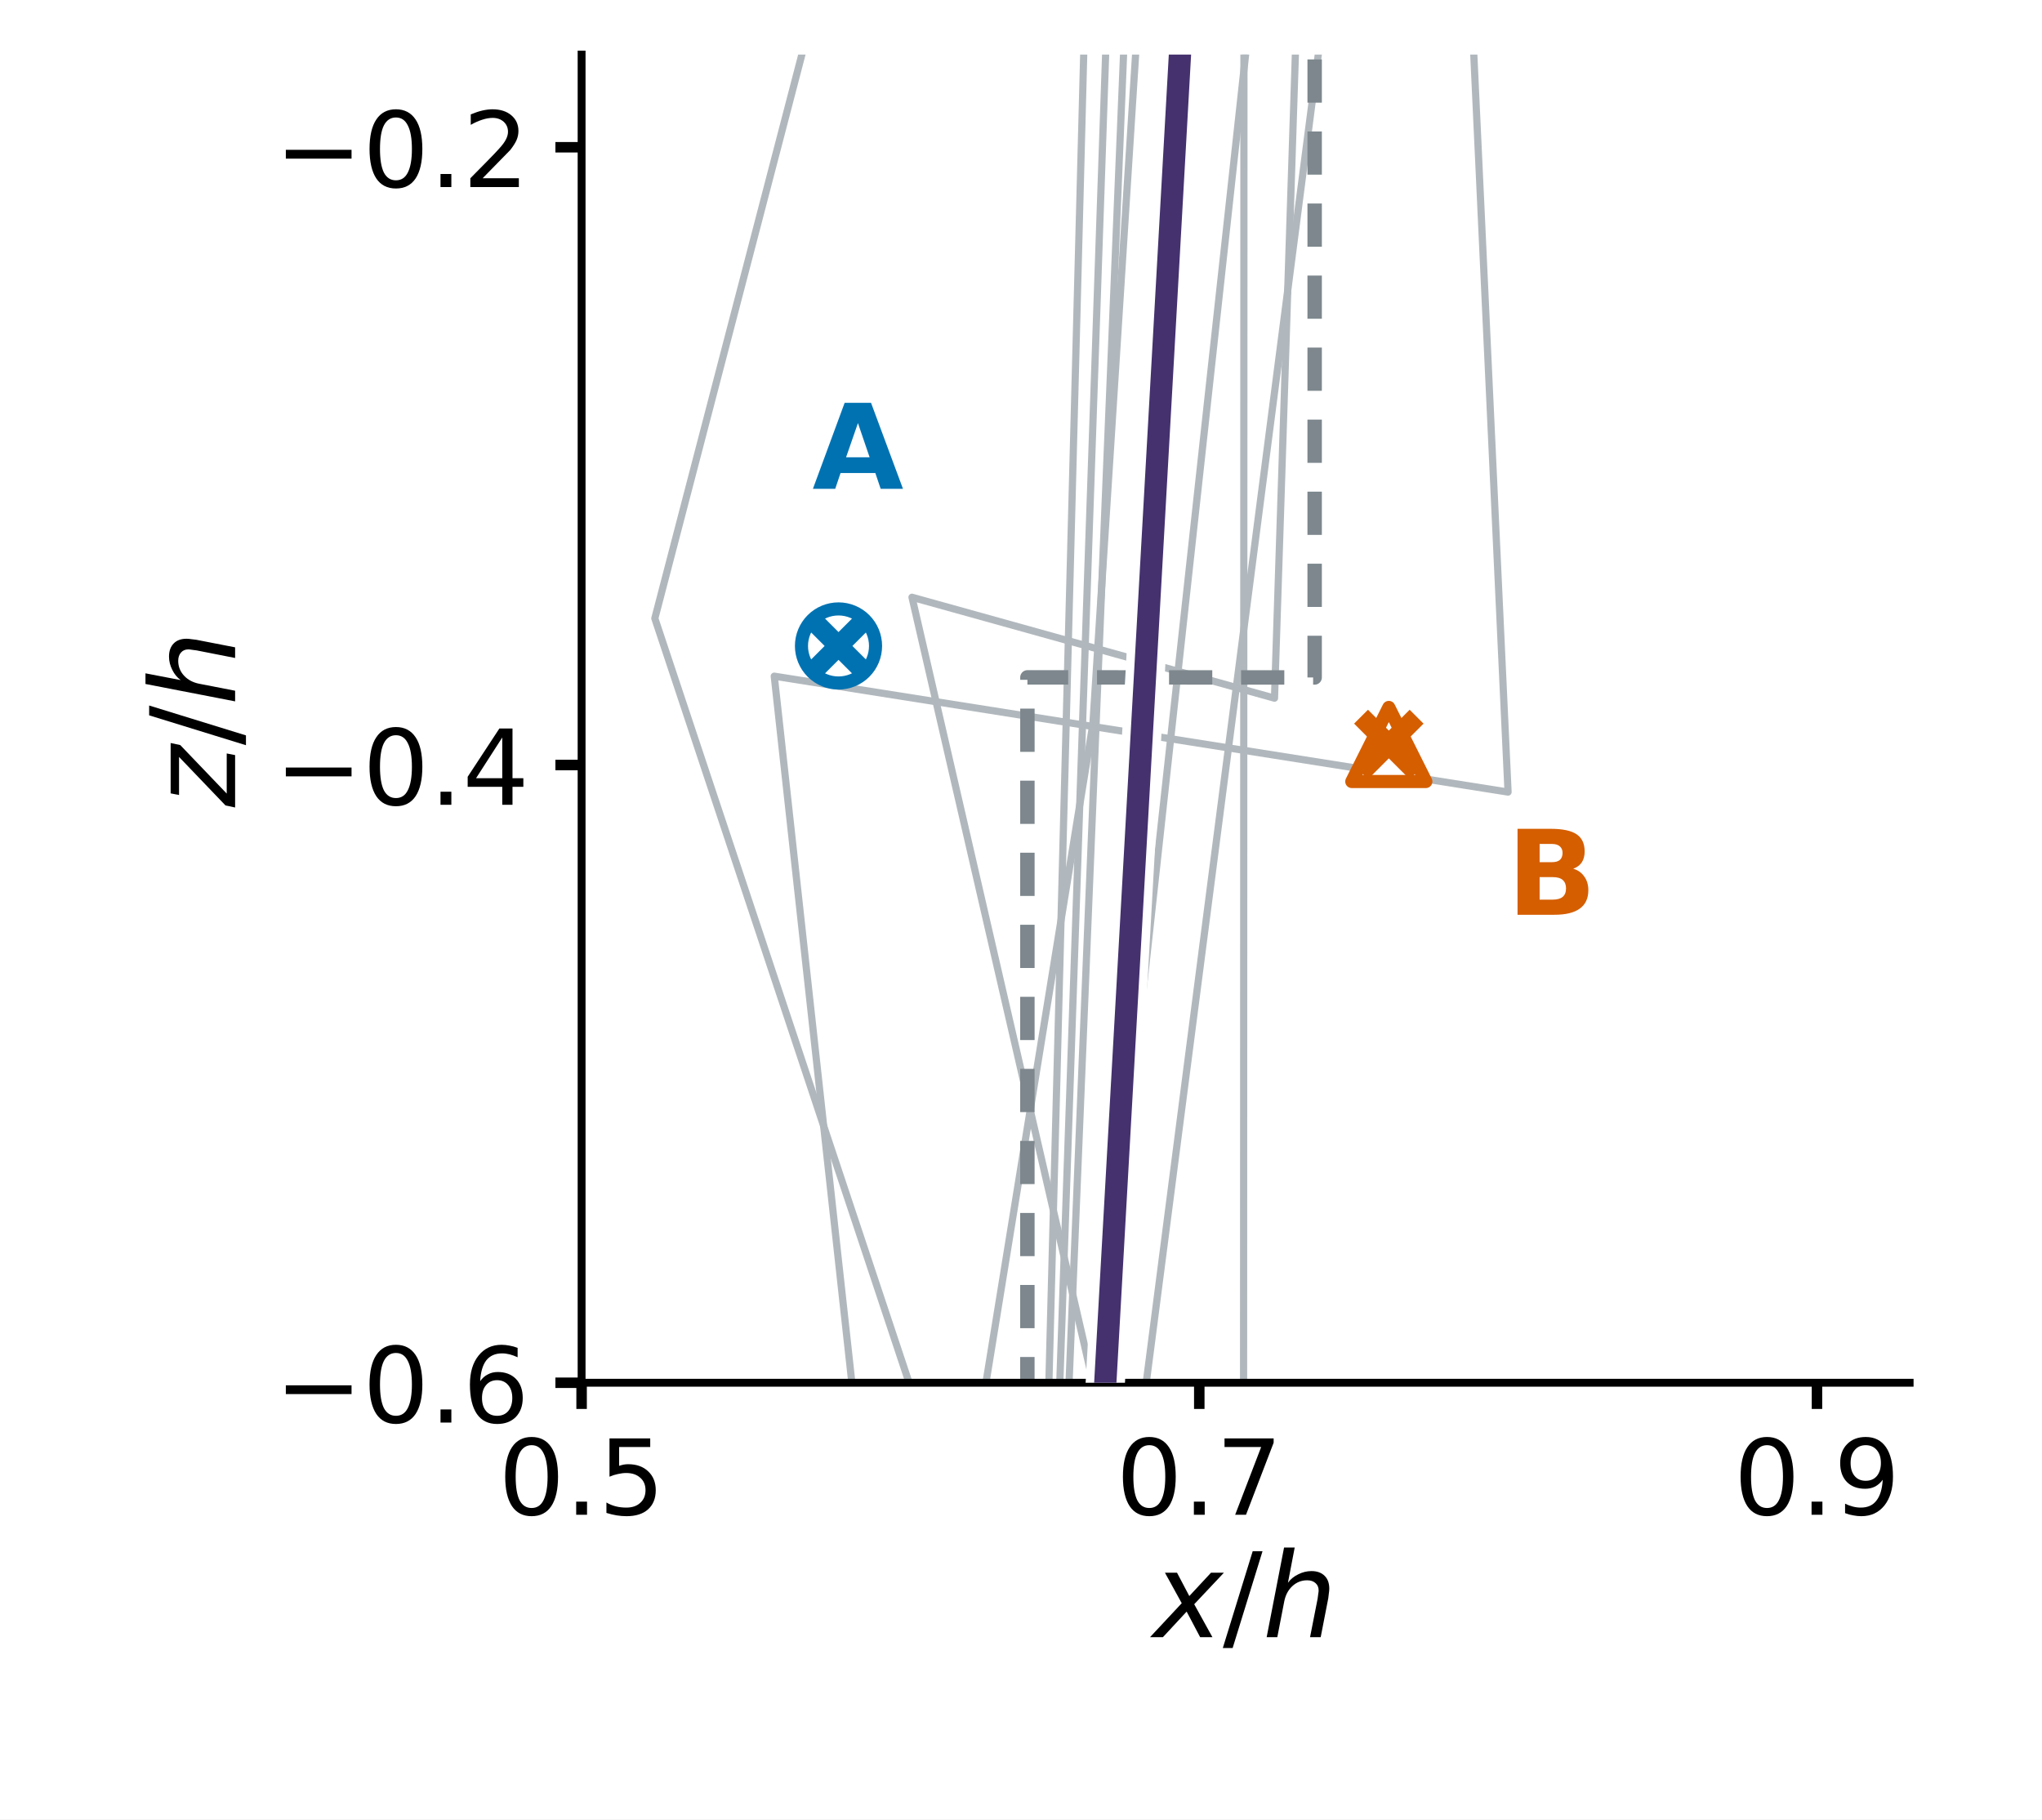
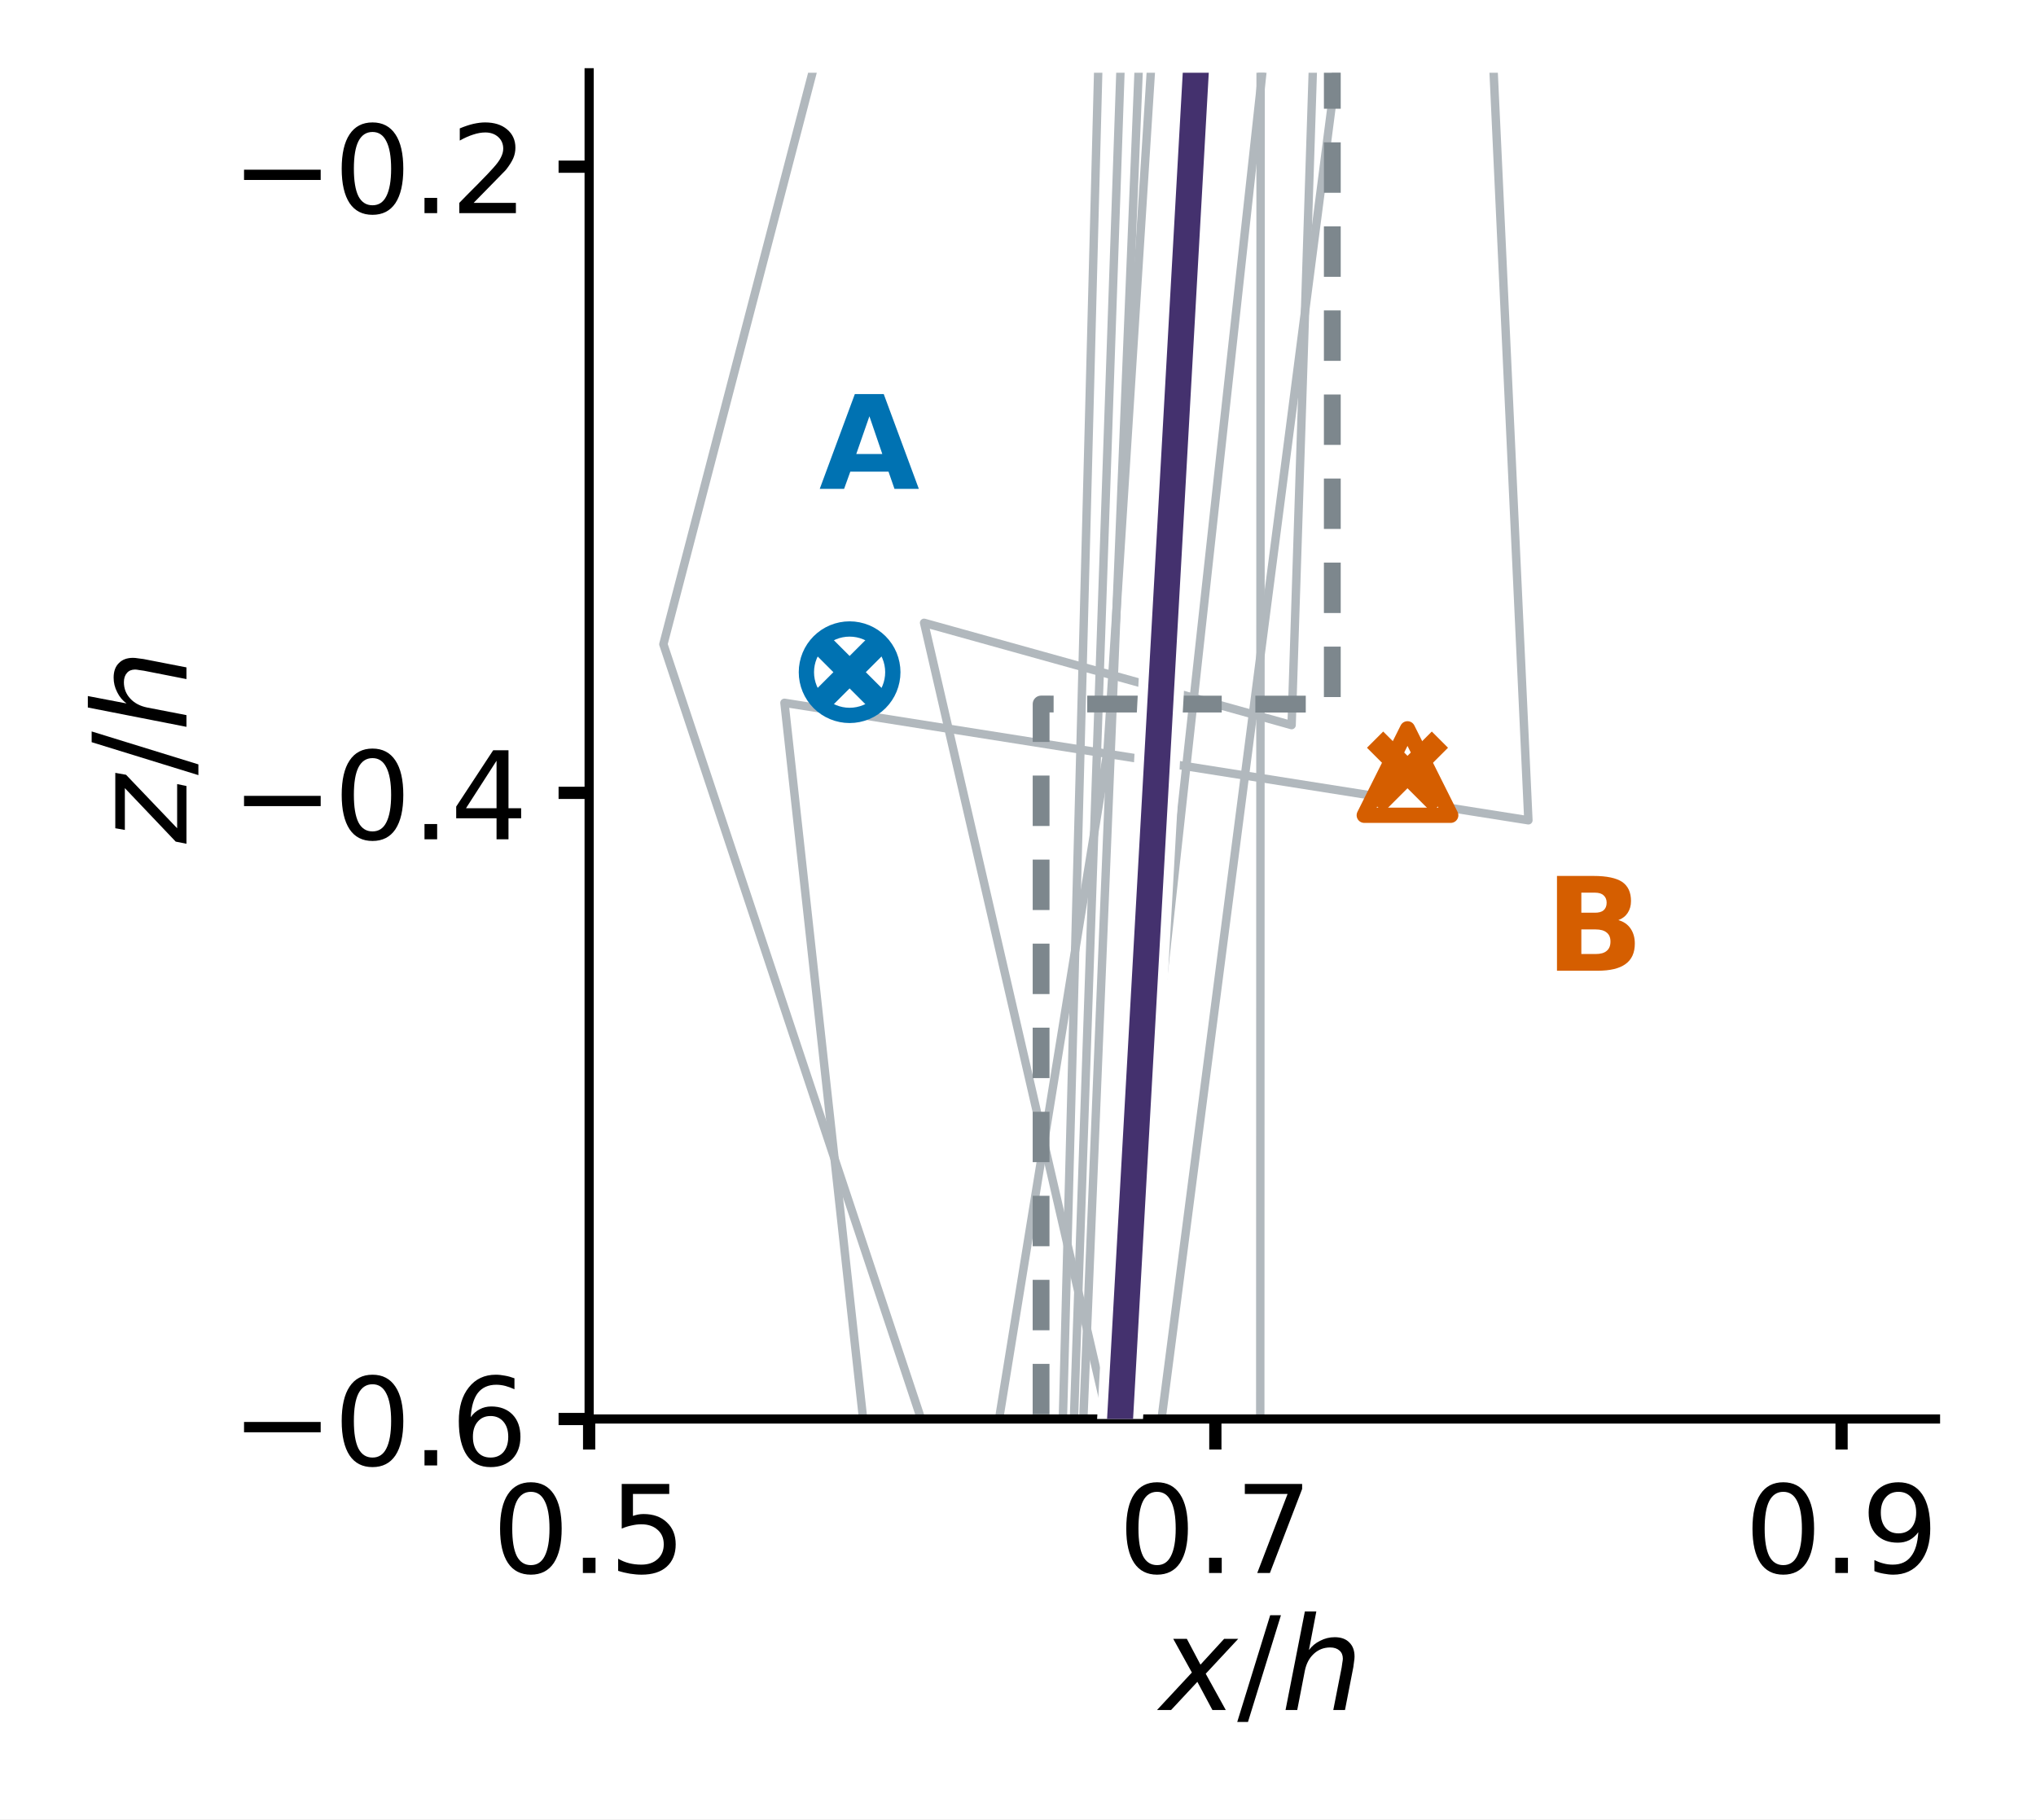
- <svg xmlns="http://www.w3.org/2000/svg" xmlns:xlink="http://www.w3.org/1999/xlink" width="155.906pt" height="138.898pt" viewBox="0 0 155.906 138.898" version="1.1">
+ <svg xmlns="http://www.w3.org/2000/svg" xmlns:xlink="http://www.w3.org/1999/xlink" width="133.228pt" height="119.055pt" viewBox="0 0 133.228 119.055" version="1.1">
  <defs>
    <style type="text/css">*{stroke-linejoin: round; stroke-linecap: butt}</style>
  </defs>
  <g id="figure_1">
    <g id="patch_1">
-       <path d="M 0 138.898  L 155.906 138.898  L 155.906 0  L 0 0  z " style="fill: #ffffff" />
+       <path d="M 0 119.055  L 133.228 119.055  L 133.228 0  L 0 0  z " style="fill: #ffffff" />
    </g>
    <g id="axes_1">
      <g id="patch_2">
-         <path d="M 44.405 105.562  L 145.8 105.562  L 145.8 4.167  L 44.405 4.167  z " style="fill: #ffffff" />
+         <path d="M 38.551 92.863  L 126.652 92.863  L 126.652 4.762  L 38.551 4.762  z " style="fill: #ffffff" />
      </g>
      <g id="line2d_1">
-         <path d="M 79.729 139.898  L 84.593 -1  " clip-path="url(#p88bfce86b1)" style="fill: none; stroke: #b1b8bd; stroke-width: 0.55; stroke-linecap: square" />
+         <path d="M 69.335 120.055  L 73.514 -1  " clip-path="url(#pf3e2682e91)" style="fill: none; stroke: #b1b8bd; stroke-width: 0.55; stroke-linecap: square" />
      </g>
      <g id="line2d_2">
-         <path d="M 80.831 139.898  L 49.996 47.208  L 62.57 -1  " clip-path="url(#p88bfce86b1)" style="fill: none; stroke: #b1b8bd; stroke-width: 0.55; stroke-linecap: square" />
+         <path d="M 69.322 120.055  L 43.409 42.16  L 54.666 -1  " clip-path="url(#pf3e2682e91)" style="fill: none; stroke: #b1b8bd; stroke-width: 0.55; stroke-linecap: square" />
      </g>
      <g id="line2d_3">
-         <path d="M 91.377 139.898  L 69.63 45.596  L 97.308 53.3  L 99.069 -1  " clip-path="url(#p88bfce86b1)" style="fill: none; stroke: #b1b8bd; stroke-width: 0.55; stroke-linecap: square" />
+         <path d="M 78.755 120.055  L 60.469 40.759  L 84.518 47.453  L 86.089 -1  " clip-path="url(#pf3e2682e91)" style="fill: none; stroke: #b1b8bd; stroke-width: 0.55; stroke-linecap: square" />
      </g>
      <g id="line2d_4">
-         <path d="M 69.703 139.898  L 83.445 55.244  L 87.033 -1  " clip-path="url(#p88bfce86b1)" style="fill: none; stroke: #b1b8bd; stroke-width: 0.55; stroke-linecap: square" />
+         <path d="M 60.961 120.055  L 72.473 49.143  L 75.671 -1  " clip-path="url(#pf3e2682e91)" style="fill: none; stroke: #b1b8bd; stroke-width: 0.55; stroke-linecap: square" />
      </g>
      <g id="line2d_5">
-         <path d="M 94.937 139.898  L 94.976 -1  " clip-path="url(#p88bfce86b1)" style="fill: none; stroke: #b1b8bd; stroke-width: 0.55; stroke-linecap: square" />
+         <path d="M 82.459 120.055  L 82.492 -1  " clip-path="url(#pf3e2682e91)" style="fill: none; stroke: #b1b8bd; stroke-width: 0.55; stroke-linecap: square" />
      </g>
      <g id="line2d_6">
-         <path d="M 80.213 139.898  L 85.995 -1  " clip-path="url(#p88bfce86b1)" style="fill: none; stroke: #b1b8bd; stroke-width: 0.55; stroke-linecap: square" />
+         <path d="M 69.773 120.055  L 74.74 -1  " clip-path="url(#pf3e2682e91)" style="fill: none; stroke: #b1b8bd; stroke-width: 0.55; stroke-linecap: square" />
      </g>
      <g id="line2d_7">
-         <path d="M 83.065 139.898  L 101.319 -1  " clip-path="url(#p88bfce86b1)" style="fill: none; stroke: #b1b8bd; stroke-width: 0.55; stroke-linecap: square" />
+         <path d="M 72.484 120.055  L 88.168 -1  " clip-path="url(#pf3e2682e91)" style="fill: none; stroke: #b1b8bd; stroke-width: 0.55; stroke-linecap: square" />
      </g>
      <g id="line2d_8">
-         <path d="M 68.81 139.898  L 59.114 51.621  L 115.14 60.468  L 112.284 -1  " clip-path="url(#p88bfce86b1)" style="fill: none; stroke: #b1b8bd; stroke-width: 0.55; stroke-linecap: square" />
+         <path d="M 59.466 120.055  L 51.332 45.994  L 100.012 53.682  L 97.471 -1  " clip-path="url(#pf3e2682e91)" style="fill: none; stroke: #b1b8bd; stroke-width: 0.55; stroke-linecap: square" />
      </g>
      <g id="line2d_9">
-         <path d="M 79.182 139.898  L 82.876 -1  " clip-path="url(#p88bfce86b1)" style="fill: none; stroke: #b1b8bd; stroke-width: 0.55; stroke-linecap: square" />
+         <path d="M 68.838 120.055  L 72.011 -1  " clip-path="url(#pf3e2682e91)" style="fill: none; stroke: #b1b8bd; stroke-width: 0.55; stroke-linecap: square" />
      </g>
      <g id="line2d_10">
-         <path d="M 80.229 139.898  L 95.668 -1  " clip-path="url(#p88bfce86b1)" style="fill: none; stroke: #b1b8bd; stroke-width: 0.55; stroke-linecap: square" />
+         <path d="M 69.968 120.055  L 83.233 -1  " clip-path="url(#pf3e2682e91)" style="fill: none; stroke: #b1b8bd; stroke-width: 0.55; stroke-linecap: square" />
      </g>
      <g id="matplotlib.axis_1">
        <g id="xtick_1">
          <g id="line2d_11">
            <defs>
-               <path id="m562219032c" d="M 0 0  L 0 2  " style="stroke: #000000; stroke-width: 0.8" />
+               <path id="mff192dad1b" d="M 0 0  L 0 2  " style="stroke: #000000; stroke-width: 0.8" />
            </defs>
            <g>
-               <use xlink:href="#m562219032c" x="44.405" y="105.562" style="stroke: #000000; stroke-width: 0.8" />
+               <use xlink:href="#mff192dad1b" x="38.551" y="92.863" style="stroke: #000000; stroke-width: 0.8" />
            </g>
          </g>
          <g id="text_1">
-             <text style="font-size: 8px; font-family: 'DejaVu Sans'; text-anchor: middle" x="44.405" y="115.641" transform="rotate(-0 44.40472 115.641)">0.5</text>
+             <text style="font-size: 8px; font-family: 'DejaVu Sans'; text-anchor: middle" x="38.551" y="102.942" transform="rotate(-0 38.55118 102.9417)">0.5</text>
          </g>
        </g>
        <g id="xtick_2">
          <g id="line2d_12">
            <g>
-               <use xlink:href="#m562219032c" x="91.565" y="105.562" style="stroke: #000000; stroke-width: 0.8" />
+               <use xlink:href="#mff192dad1b" x="79.528" y="92.863" style="stroke: #000000; stroke-width: 0.8" />
            </g>
          </g>
          <g id="text_2">
-             <text style="font-size: 8px; font-family: 'DejaVu Sans'; text-anchor: middle" x="91.565" y="115.641" transform="rotate(-0 91.56532 115.641)">0.7</text>
+             <text style="font-size: 8px; font-family: 'DejaVu Sans'; text-anchor: middle" x="79.528" y="102.942" transform="rotate(-0 79.52829 102.9417)">0.7</text>
          </g>
        </g>
        <g id="xtick_3">
          <g id="line2d_13">
            <g>
-               <use xlink:href="#m562219032c" x="138.726" y="105.562" style="stroke: #000000; stroke-width: 0.8" />
+               <use xlink:href="#mff192dad1b" x="120.505" y="92.863" style="stroke: #000000; stroke-width: 0.8" />
            </g>
          </g>
          <g id="text_3">
-             <text style="font-size: 8px; font-family: 'DejaVu Sans'; text-anchor: middle" x="138.726" y="115.641" transform="rotate(-0 138.7259 115.641)">0.9</text>
+             <text style="font-size: 8px; font-family: 'DejaVu Sans'; text-anchor: middle" x="120.505" y="102.942" transform="rotate(-0 120.5054 102.9417)">0.9</text>
          </g>
        </g>
        <g id="text_4">
-           <g transform="translate(88.03736 125.1433)">
+           <g transform="translate(75.92907 112.0642)">
            <text>
-               <tspan x="0" y="-0.156" style="font-style: oblique; font-size: 9px; font-family: 'DejaVu Sans'">x</tspan>
-               <tspan x="8.358" y="-0.156" style="font-style: oblique; font-size: 9px; font-family: 'DejaVu Sans'">h</tspan>
-               <tspan x="5.326" y="-0.156" style="font-size: 9px; font-family: 'DejaVu Sans'">/</tspan>
+               <tspan x="0" y="-0.156" style="font-style: oblique; font-size: 8.5px; font-family: 'DejaVu Sans'">x</tspan>
+               <tspan x="7.894" y="-0.156" style="font-style: oblique; font-size: 8.5px; font-family: 'DejaVu Sans'">h</tspan>
+               <tspan x="5.03" y="-0.156" style="font-size: 8.5px; font-family: 'DejaVu Sans'">/</tspan>
            </text>
          </g>
        </g>
      </g>
      <g id="matplotlib.axis_2">
        <g id="ytick_1">
          <g id="line2d_14">
            <defs>
-               <path id="m1a622494c5" d="M 0 0  L -2 0  " style="stroke: #000000; stroke-width: 0.8" />
+               <path id="m438431573a" d="M 0 0  L -2 0  " style="stroke: #000000; stroke-width: 0.8" />
            </defs>
            <g>
-               <use xlink:href="#m1a622494c5" x="44.405" y="105.562" style="stroke: #000000; stroke-width: 0.8" />
+               <use xlink:href="#m438431573a" x="38.551" y="92.863" style="stroke: #000000; stroke-width: 0.8" />
            </g>
          </g>
          <g id="text_5">
-             <text style="font-size: 8px; font-family: 'DejaVu Sans'; text-anchor: end" x="40.405" y="108.602" transform="rotate(-0 40.40472 108.6016)">−0.6</text>
+             <text style="font-size: 8px; font-family: 'DejaVu Sans'; text-anchor: end" x="34.551" y="95.902" transform="rotate(-0 34.55118 95.90237)">−0.6</text>
          </g>
        </g>
        <g id="ytick_2">
          <g id="line2d_15">
            <g>
-               <use xlink:href="#m1a622494c5" x="44.405" y="58.402" style="stroke: #000000; stroke-width: 0.8" />
+               <use xlink:href="#m438431573a" x="38.551" y="51.886" style="stroke: #000000; stroke-width: 0.8" />
            </g>
          </g>
          <g id="text_6">
-             <text style="font-size: 8px; font-family: 'DejaVu Sans'; text-anchor: end" x="40.405" y="61.441" transform="rotate(-0 40.40472 61.44099)">−0.4</text>
+             <text style="font-size: 8px; font-family: 'DejaVu Sans'; text-anchor: end" x="34.551" y="54.925" transform="rotate(-0 34.55118 54.92526)">−0.4</text>
          </g>
        </g>
        <g id="ytick_3">
          <g id="line2d_16">
            <g>
-               <use xlink:href="#m1a622494c5" x="44.405" y="11.241" style="stroke: #000000; stroke-width: 0.8" />
+               <use xlink:href="#m438431573a" x="38.551" y="10.909" style="stroke: #000000; stroke-width: 0.8" />
            </g>
          </g>
          <g id="text_7">
-             <text style="font-size: 8px; font-family: 'DejaVu Sans'; text-anchor: end" x="40.405" y="14.28" transform="rotate(-0 40.40472 14.28039)">−0.2</text>
+             <text style="font-size: 8px; font-family: 'DejaVu Sans'; text-anchor: end" x="34.551" y="13.948" transform="rotate(-0 34.55118 13.94815)">−0.2</text>
          </g>
        </g>
        <g id="text_8">
-           <g transform="translate(18.10676 61.61457) rotate(-90)">
+           <g transform="translate(12.3572 55.1876) rotate(-90)">
            <text>
-               <tspan x="0" y="-0.156" style="font-style: oblique; font-size: 9px; font-family: 'DejaVu Sans'">z</tspan>
-               <tspan x="7.756" y="-0.156" style="font-style: oblique; font-size: 9px; font-family: 'DejaVu Sans'">h</tspan>
-               <tspan x="4.724" y="-0.156" style="font-size: 9px; font-family: 'DejaVu Sans'">/</tspan>
+               <tspan x="0" y="-0.156" style="font-style: oblique; font-size: 8.5px; font-family: 'DejaVu Sans'">z</tspan>
+               <tspan x="7.325" y="-0.156" style="font-style: oblique; font-size: 8.5px; font-family: 'DejaVu Sans'">h</tspan>
+               <tspan x="4.462" y="-0.156" style="font-size: 8.5px; font-family: 'DejaVu Sans'">/</tspan>
            </text>
          </g>
        </g>
      </g>
      <g id="line2d_17">
-         <path d="M 78.438 139.898  L 78.443 51.712  L 100.373 51.719  L 100.374 -1  " clip-path="url(#p88bfce86b1)" style="fill: none; stroke-dasharray: 3.3,2.2; stroke-dashoffset: 0; stroke: #7d878d; stroke-width: 1.1" />
+         <path d="M 68.122 120.055  L 68.127 46.073  L 87.181 46.08  L 87.182 -1  " clip-path="url(#pf3e2682e91)" style="fill: none; stroke-dasharray: 3.3,2.2; stroke-dashoffset: 0; stroke: #7d878d; stroke-width: 1.1" />
      </g>
      <g id="patch_3">
-         <path d="M 44.405 105.562  L 44.405 4.167  " style="fill: none; stroke: #000000; stroke-width: 0.6; stroke-linejoin: miter; stroke-linecap: square" />
+         <path d="M 38.551 92.863  L 38.551 4.762  " style="fill: none; stroke: #000000; stroke-width: 0.6; stroke-linejoin: miter; stroke-linecap: square" />
      </g>
      <g id="patch_4">
-         <path d="M 44.405 105.562  L 145.8 105.562  " style="fill: none; stroke: #000000; stroke-width: 0.6; stroke-linejoin: miter; stroke-linecap: square" />
+         <path d="M 38.551 92.863  L 126.652 92.863  " style="fill: none; stroke: #000000; stroke-width: 0.6; stroke-linejoin: miter; stroke-linecap: square" />
      </g>
      <g id="line2d_18">
-         <path d="M 82.458 139.898  L 90.38 -1  " clip-path="url(#p88bfce86b1)" style="fill: none; stroke: #ffffff; stroke-width: 3; stroke-linecap: square" />
+         <path d="M 71.764 120.055  L 78.57 -1  " clip-path="url(#pf3e2682e91)" style="fill: none; stroke: #ffffff; stroke-width: 3; stroke-linecap: square" />
      </g>
      <g id="line2d_19">
-         <path d="M 82.458 139.898  L 90.38 -1  " clip-path="url(#p88bfce86b1)" style="fill: none; stroke: #44316e; stroke-width: 1.7; stroke-linecap: square" />
+         <path d="M 71.764 120.055  L 78.57 -1  " clip-path="url(#pf3e2682e91)" style="fill: none; stroke: #44316e; stroke-width: 1.7; stroke-linecap: square" />
      </g>
      <g id="PathCollection_1">
        <defs>
-           <path id="m225472f0e4" d="M 0 2.828  C 0.75 2.828 1.47 2.53 2 2  C 2.53 1.47 2.828 0.75 2.828 0  C 2.828 -0.75 2.53 -1.47 2 -2  C 1.47 -2.53 0.75 -2.828 0 -2.828  C -0.75 -2.828 -1.47 -2.53 -2 -2  C -2.53 -1.47 -2.828 -0.75 -2.828 0  C -2.828 0.75 -2.53 1.47 -2 2  C -1.47 2.53 -0.75 2.828 0 2.828  z " style="stroke: #0072b2" />
+           <path id="ma5a0120005" d="M 0 2.828  C 0.75 2.828 1.47 2.53 2 2  C 2.53 1.47 2.828 0.75 2.828 0  C 2.828 -0.75 2.53 -1.47 2 -2  C 1.47 -2.53 0.75 -2.828 0 -2.828  C -0.75 -2.828 -1.47 -2.53 -2 -2  C -2.53 -1.47 -2.828 -0.75 -2.828 0  C -2.828 0.75 -2.53 1.47 -2 2  C -1.47 2.53 -0.75 2.828 0 2.828  z " style="stroke: #0072b2" />
        </defs>
-         <g clip-path="url(#p88bfce86b1)">
-           <use xlink:href="#m225472f0e4" x="64.02" y="49.314" style="fill: #ffffff; stroke: #0072b2" />
+         <g clip-path="url(#pf3e2682e91)">
+           <use xlink:href="#ma5a0120005" x="55.595" y="43.99" style="fill: #ffffff; stroke: #0072b2" />
        </g>
      </g>
      <g id="PathCollection_2">
        <defs>
-           <path id="m45590e0642" d="M 0 -2.828  L -2.828 2.828  L 2.828 2.828  z " style="stroke: #d55e00" />
+           <path id="m5e6cf094a9" d="M 0 -2.828  L -2.828 2.828  L 2.828 2.828  z " style="stroke: #d55e00" />
        </defs>
-         <g clip-path="url(#p88bfce86b1)">
-           <use xlink:href="#m45590e0642" x="106.036" y="56.835" style="fill: #ffffff; stroke: #d55e00" />
+         <g clip-path="url(#pf3e2682e91)">
+           <use xlink:href="#m5e6cf094a9" x="92.101" y="50.525" style="fill: #ffffff; stroke: #d55e00" />
        </g>
      </g>
      <g id="PathCollection_3">
        <defs>
-           <path id="m3d02ad8e00" d="M -2.121 2.121  L 2.121 -2.121  M -2.121 -2.121  L 2.121 2.121  " style="stroke: #0072b2; stroke-width: 1.5" />
+           <path id="mca6dd3b593" d="M -2.121 2.121  L 2.121 -2.121  M -2.121 -2.121  L 2.121 2.121  " style="stroke: #0072b2; stroke-width: 1.5" />
        </defs>
-         <g clip-path="url(#p88bfce86b1)">
-           <use xlink:href="#m3d02ad8e00" x="64.02" y="49.314" style="fill: #0072b2; stroke: #0072b2; stroke-width: 1.5" />
+         <g clip-path="url(#pf3e2682e91)">
+           <use xlink:href="#mca6dd3b593" x="55.595" y="43.99" style="fill: #0072b2; stroke: #0072b2; stroke-width: 1.5" />
        </g>
      </g>
      <g id="PathCollection_4">
        <defs>
-           <path id="m1c7c7abc1f" d="M -2.121 2.121  L 2.121 -2.121  M -2.121 -2.121  L 2.121 2.121  " style="stroke: #d55e00; stroke-width: 1.5" />
+           <path id="m9e94c447da" d="M -2.121 2.121  L 2.121 -2.121  M -2.121 -2.121  L 2.121 2.121  " style="stroke: #d55e00; stroke-width: 1.5" />
        </defs>
-         <g clip-path="url(#p88bfce86b1)">
-           <use xlink:href="#m1c7c7abc1f" x="106.036" y="56.835" style="fill: #d55e00; stroke: #d55e00; stroke-width: 1.5" />
+         <g clip-path="url(#pf3e2682e91)">
+           <use xlink:href="#m9e94c447da" x="92.101" y="50.525" style="fill: #d55e00; stroke: #d55e00; stroke-width: 1.5" />
        </g>
      </g>
      <g id="text_9">
-         <text style="font-weight: 700; font-size: 9px; font-family: 'DejaVu Sans'; text-anchor: start; fill: #0072b2" x="62.02" y="37.314" transform="rotate(-0 62.02002 37.31371)">A</text>
+         <text style="font-weight: 700; font-size: 8.5px; font-family: 'DejaVu Sans'; text-anchor: start; fill: #0072b2" x="53.595" y="31.99" transform="rotate(-0 53.59461 31.98955)">A</text>
      </g>
      <g id="text_10">
-         <text style="font-weight: 700; font-size: 9px; font-family: 'DejaVu Sans'; text-anchor: start; fill: #d55e00" x="115.036" y="69.835" transform="rotate(-0 115.0357 69.8354)">B</text>
+         <text style="font-weight: 700; font-size: 8.5px; font-family: 'DejaVu Sans'; text-anchor: start; fill: #d55e00" x="101.101" y="63.525" transform="rotate(-0 101.1013 63.52502)">B</text>
      </g>
    </g>
  </g>
  <defs>
-     <clipPath id="p88bfce86b1">
-       <rect x="44.405" y="4.167" width="101.395" height="101.395" />
+     <clipPath id="pf3e2682e91">
+       <rect x="38.551" y="4.762" width="88.101" height="88.101" />
    </clipPath>
  </defs>
</svg>
